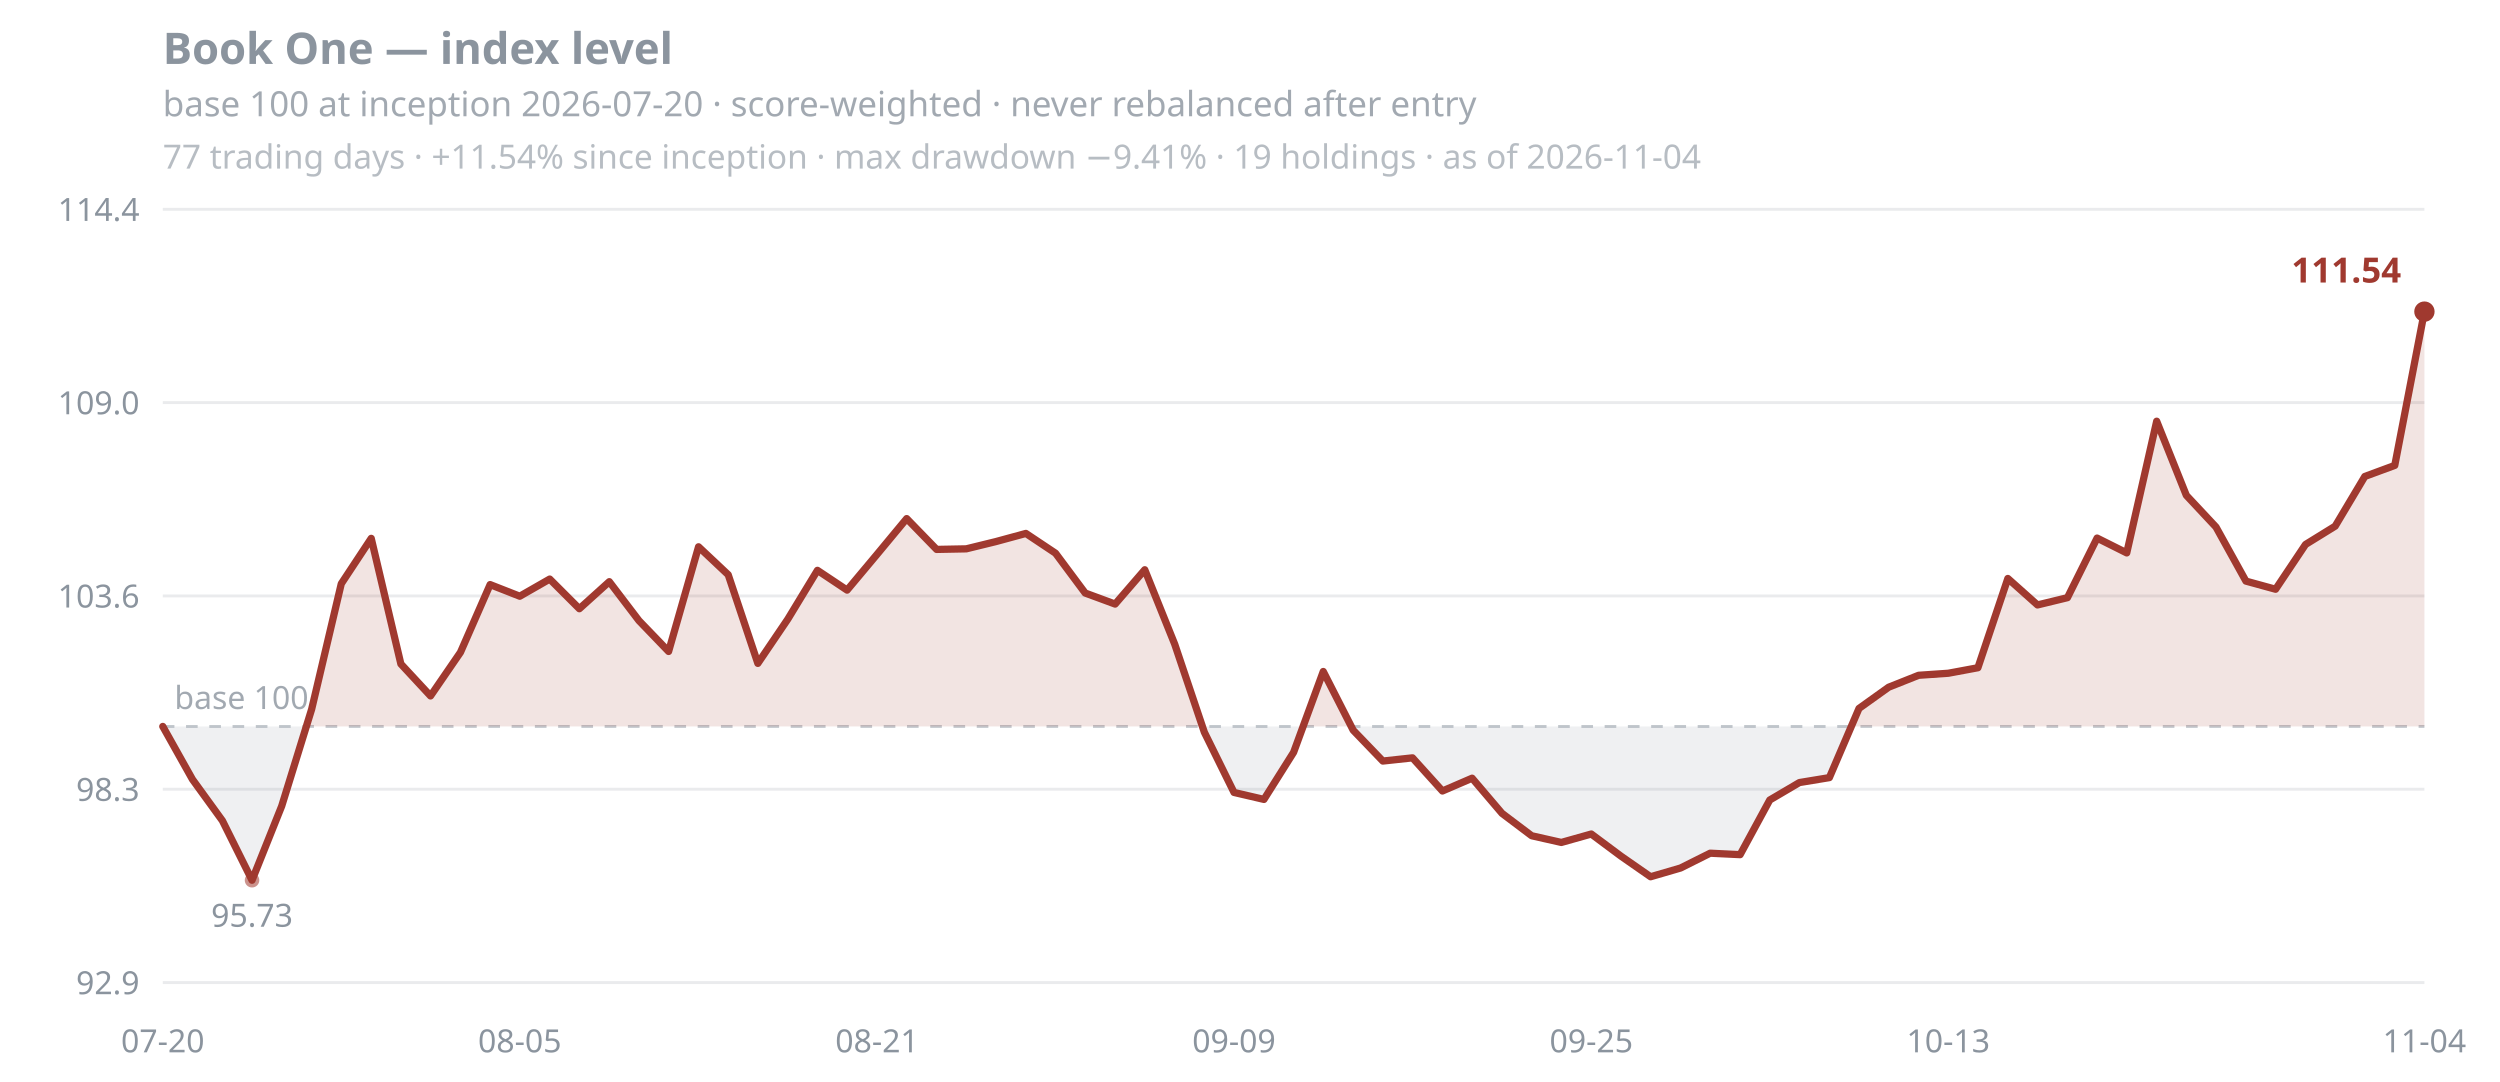
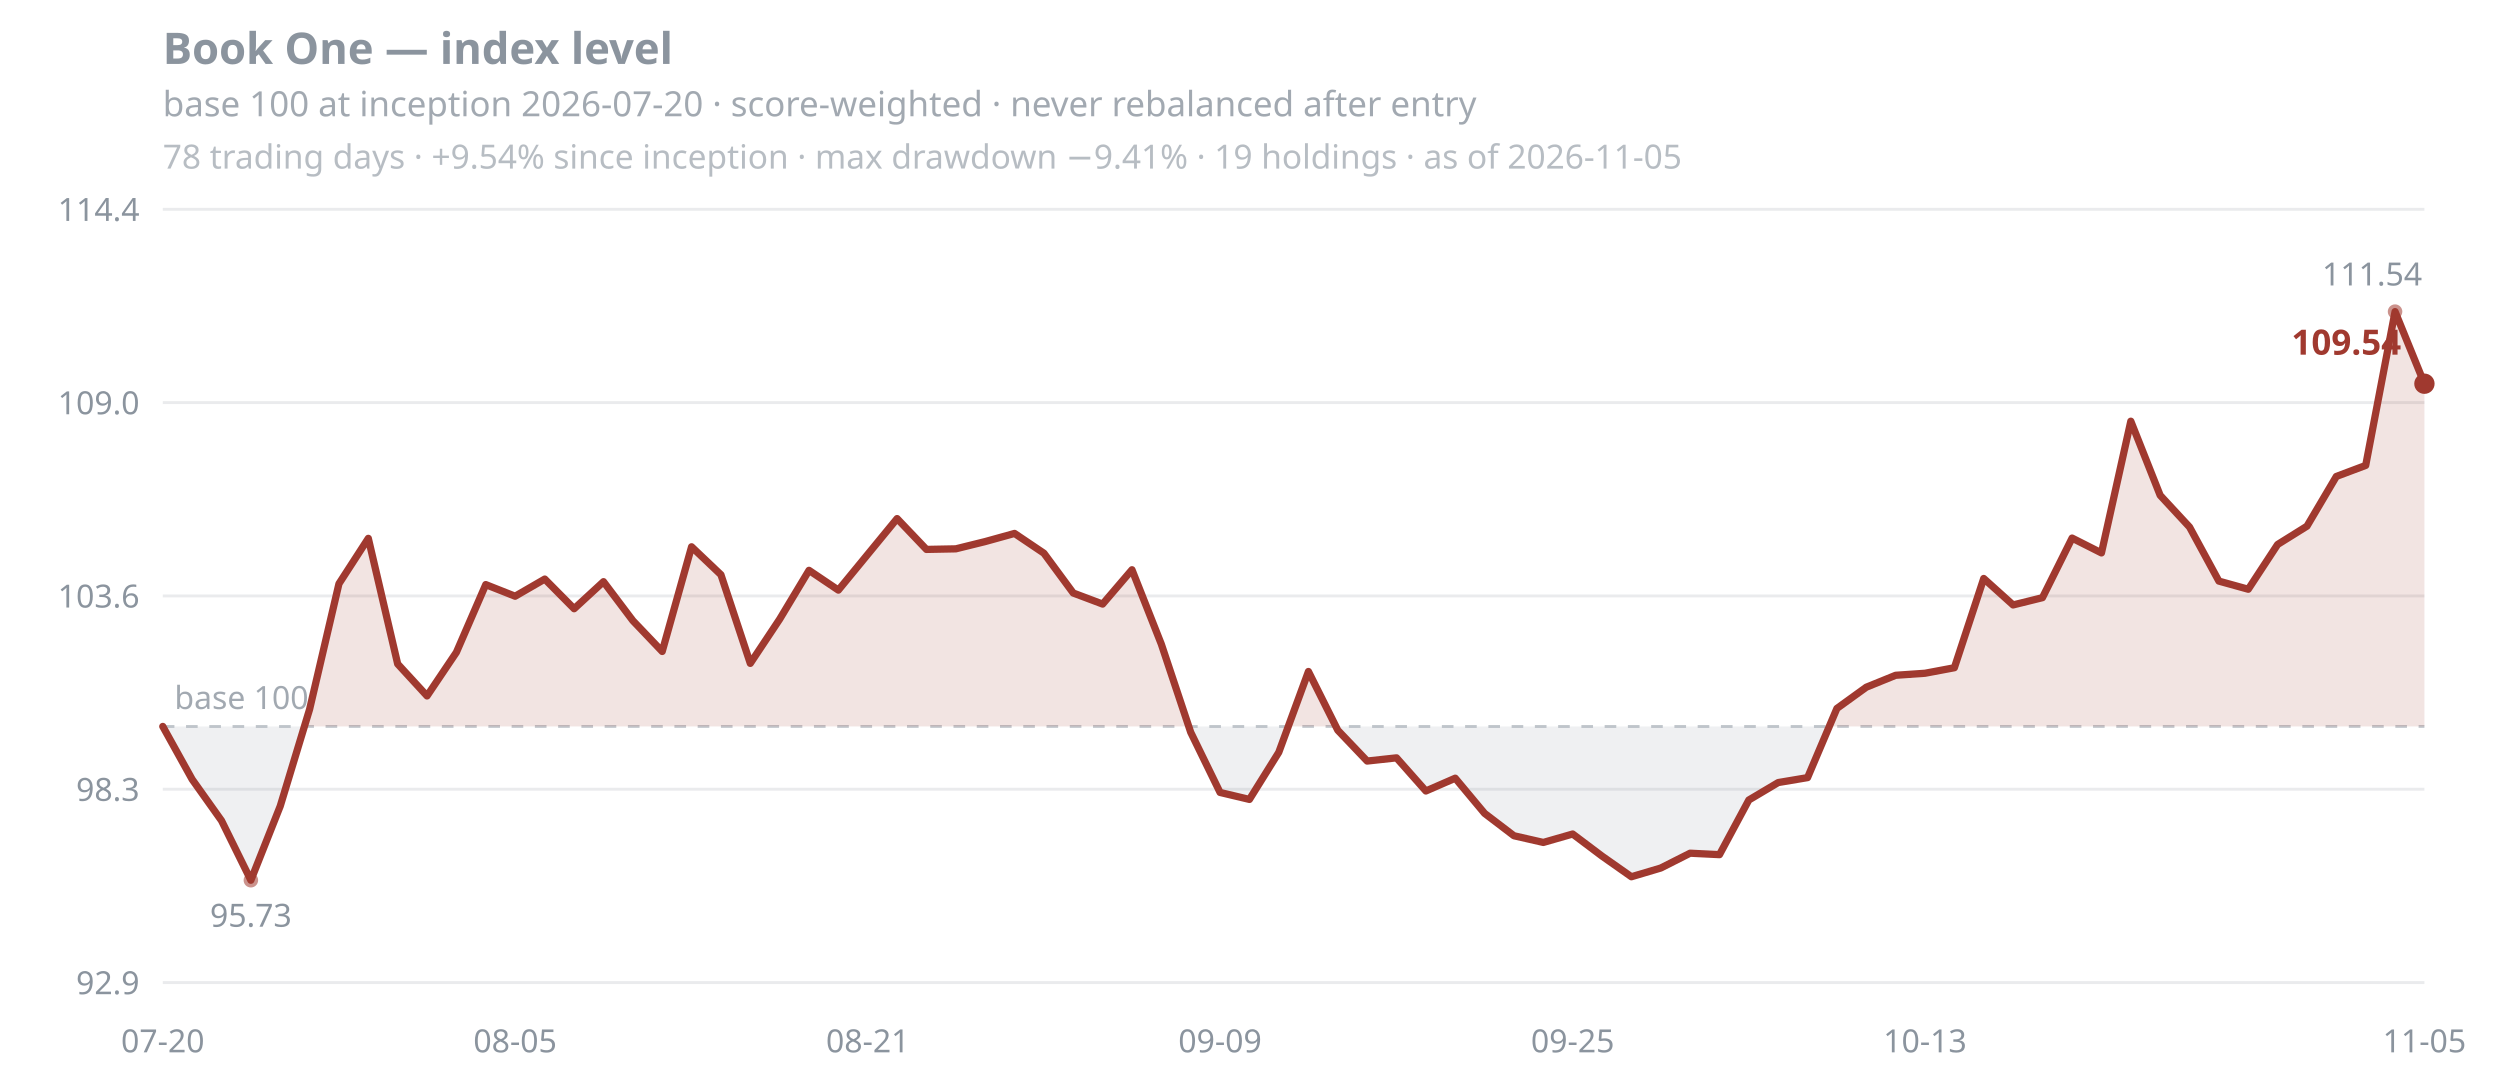
<svg xmlns="http://www.w3.org/2000/svg" viewBox="0 0 860 372" font-family="ui-sans-serif,system-ui,sans-serif">
  <text x="56" y="22" font-size="15" font-weight="600" fill="#8b949e">Book One — index level</text>
  <text x="56" y="40" font-size="12" fill="#8b949e" opacity="0.8">base 100 at inception 2026-07-20 · score-weighted · never rebalanced after entry</text>
-   <text x="56" y="58" font-size="11.5" fill="#8b949e" opacity="0.62">77 trading days · +11.54% since inception · max drawdown −9.41% · 19 holdings · as of 2026-11-04</text>
+   <text x="56" y="58" font-size="11.5" fill="#8b949e" opacity="0.62">78 trading days · +9.54% since inception · max drawdown −9.41% · 19 holdings · as of 2026-11-05</text>
  <line x1="56" y1="338.0" x2="834" y2="338.0" stroke="#8b949e" stroke-opacity="0.18" />
  <text x="48" y="342.0" font-size="11" fill="#8b949e" text-anchor="end">92.9</text>
  <line x1="56" y1="271.5" x2="834" y2="271.5" stroke="#8b949e" stroke-opacity="0.18" />
  <text x="48" y="275.5" font-size="11" fill="#8b949e" text-anchor="end">98.3</text>
  <line x1="56" y1="205.0" x2="834" y2="205.0" stroke="#8b949e" stroke-opacity="0.18" />
  <text x="48" y="209.0" font-size="11" fill="#8b949e" text-anchor="end">103.6</text>
  <line x1="56" y1="138.5" x2="834" y2="138.5" stroke="#8b949e" stroke-opacity="0.18" />
  <text x="48" y="142.5" font-size="11" fill="#8b949e" text-anchor="end">109.0</text>
  <line x1="56" y1="72.0" x2="834" y2="72.0" stroke="#8b949e" stroke-opacity="0.18" />
  <text x="48" y="76.0" font-size="11" fill="#8b949e" text-anchor="end">114.4</text>
  <line x1="56" y1="249.9" x2="834" y2="249.9" stroke="#8b949e" stroke-opacity="0.5" stroke-dasharray="4 4" />
  <text x="60" y="243.9" font-size="11" fill="#8b949e" text-anchor="start" opacity="0.8">base 100</text>
  <text x="56.0" y="362" font-size="11" fill="#8b949e" text-anchor="middle">07-20</text>
-   <text x="178.8" y="362" font-size="11" fill="#8b949e" text-anchor="middle">08-05</text>
-   <text x="301.7" y="362" font-size="11" fill="#8b949e" text-anchor="middle">08-21</text>
-   <text x="424.5" y="362" font-size="11" fill="#8b949e" text-anchor="middle">09-09</text>
-   <text x="547.4" y="362" font-size="11" fill="#8b949e" text-anchor="middle">09-25</text>
-   <text x="670.2" y="362" font-size="11" fill="#8b949e" text-anchor="middle">10-13</text>
-   <text x="834.0" y="362" font-size="11" fill="#8b949e" text-anchor="middle">11-04</text>
+   <text x="177.2" y="362" font-size="11" fill="#8b949e" text-anchor="middle">08-05</text>
+   <text x="298.5" y="362" font-size="11" fill="#8b949e" text-anchor="middle">08-21</text>
+   <text x="419.7" y="362" font-size="11" fill="#8b949e" text-anchor="middle">09-09</text>
+   <text x="541.0" y="362" font-size="11" fill="#8b949e" text-anchor="middle">09-25</text>
+   <text x="662.2" y="362" font-size="11" fill="#8b949e" text-anchor="middle">10-13</text>
+   <text x="834.0" y="362" font-size="11" fill="#8b949e" text-anchor="middle">11-05</text>
  <defs>
    <clipPath id="above">
      <rect x="56" y="72" width="778" height="177.9" />
    </clipPath>
    <clipPath id="below">
      <rect x="56" y="249.9" width="778" height="88.1" />
    </clipPath>
  </defs>
-   <polygon points="56.0,249.9 56.0,249.9 66.2,268.1 76.5,282.3 86.7,302.8 96.9,277.3 107.2,244.0 117.4,200.8 127.7,185.2 137.9,228.4 148.1,239.4 158.4,224.4 168.6,201.1 178.8,205.1 189.1,199.2 199.3,209.4 209.6,200.1 219.8,213.5 230.0,224.1 240.3,188.1 250.5,197.7 260.7,228.2 271.0,213.0 281.2,196.2 291.4,203.0 301.7,190.7 311.9,178.4 322.2,189.0 332.4,188.8 342.6,186.3 352.9,183.5 363.1,190.3 373.3,204.0 383.6,207.8 393.8,196.0 404.1,221.6 414.3,251.9 424.5,272.6 434.8,275.0 445.0,258.8 455.2,231.0 465.5,251.2 475.7,261.8 485.9,260.7 496.2,272.1 506.4,267.7 516.7,279.8 526.9,287.5 537.1,289.8 547.4,286.9 557.6,294.5 567.8,301.6 578.1,298.6 588.3,293.5 598.6,294.0 608.8,275.2 619.0,269.2 629.3,267.5 639.5,243.7 649.7,236.4 660.0,232.3 670.2,231.6 680.4,229.7 690.7,199.0 700.9,208.1 711.2,205.6 721.4,185.1 731.6,190.2 741.9,144.9 752.1,170.4 762.3,181.3 772.6,199.9 782.8,202.7 793.1,187.3 803.3,181.0 813.5,163.9 823.8,160.1 834.0,107.2 834.0,249.9" fill="#a0392f" fill-opacity="0.14" clip-path="url(#above)" />
-   <polygon points="56.0,249.9 56.0,249.9 66.2,268.1 76.5,282.3 86.7,302.8 96.9,277.3 107.2,244.0 117.4,200.8 127.7,185.2 137.9,228.4 148.1,239.4 158.4,224.4 168.6,201.1 178.8,205.1 189.1,199.2 199.3,209.4 209.6,200.1 219.8,213.5 230.0,224.1 240.3,188.1 250.5,197.7 260.7,228.2 271.0,213.0 281.2,196.2 291.4,203.0 301.7,190.7 311.9,178.4 322.2,189.0 332.4,188.8 342.6,186.3 352.9,183.5 363.1,190.3 373.3,204.0 383.6,207.8 393.8,196.0 404.1,221.6 414.3,251.9 424.5,272.6 434.8,275.0 445.0,258.8 455.2,231.0 465.5,251.2 475.7,261.8 485.9,260.7 496.2,272.1 506.4,267.7 516.7,279.8 526.9,287.5 537.1,289.8 547.4,286.9 557.6,294.5 567.8,301.6 578.1,298.6 588.3,293.5 598.6,294.0 608.8,275.2 619.0,269.2 629.3,267.5 639.5,243.7 649.7,236.4 660.0,232.3 670.2,231.6 680.4,229.7 690.7,199.0 700.9,208.1 711.2,205.6 721.4,185.1 731.6,190.2 741.9,144.9 752.1,170.4 762.3,181.3 772.6,199.9 782.8,202.7 793.1,187.3 803.3,181.0 813.5,163.9 823.8,160.1 834.0,107.2 834.0,249.9" fill="#8b949e" fill-opacity="0.14" clip-path="url(#below)" />
-   <polyline points="56.0,249.9 66.2,268.1 76.5,282.3 86.7,302.8 96.9,277.3 107.2,244.0 117.4,200.8 127.7,185.2 137.9,228.4 148.1,239.4 158.4,224.4 168.6,201.1 178.8,205.1 189.1,199.2 199.3,209.4 209.6,200.1 219.8,213.5 230.0,224.1 240.3,188.1 250.5,197.7 260.7,228.2 271.0,213.0 281.2,196.2 291.4,203.0 301.7,190.7 311.9,178.4 322.2,189.0 332.4,188.8 342.6,186.3 352.9,183.5 363.1,190.3 373.3,204.0 383.6,207.8 393.8,196.0 404.1,221.6 414.3,251.9 424.5,272.6 434.8,275.0 445.0,258.8 455.2,231.0 465.5,251.2 475.7,261.8 485.9,260.7 496.2,272.1 506.4,267.7 516.7,279.8 526.9,287.5 537.1,289.8 547.4,286.9 557.6,294.5 567.8,301.6 578.1,298.6 588.3,293.5 598.6,294.0 608.8,275.2 619.0,269.2 629.3,267.5 639.5,243.7 649.7,236.4 660.0,232.3 670.2,231.6 680.4,229.7 690.7,199.0 700.9,208.1 711.2,205.6 721.4,185.1 731.6,190.2 741.9,144.9 752.1,170.4 762.3,181.3 772.6,199.9 782.8,202.7 793.1,187.3 803.3,181.0 813.5,163.9 823.8,160.1 834.0,107.2" fill="none" stroke="#a0392f" stroke-width="2.5" stroke-linejoin="round" stroke-linecap="round" />
-   <circle cx="86.7" cy="302.8" r="2.5" fill="#a0392f" fill-opacity="0.55" />
-   <text x="86.7" y="318.8" font-size="11" fill="#8b949e" text-anchor="middle">95.73</text>
-   <circle cx="834.0" cy="107.2" r="3.5" fill="#a0392f" />
-   <text x="826.0" y="97.2" font-size="12" font-weight="600" fill="#a0392f" text-anchor="end">111.54</text>
+   <polygon points="56.0,249.9 56.0,249.9 66.1,268.1 76.2,282.3 86.3,302.8 96.4,277.3 106.5,244.0 116.6,200.8 126.7,185.2 136.8,228.4 146.9,239.4 157.0,224.4 167.1,201.1 177.2,205.1 187.4,199.2 197.5,209.4 207.6,200.1 217.7,213.5 227.8,224.1 237.9,188.1 248.0,197.7 258.1,228.2 268.2,213.0 278.3,196.2 288.4,203.0 298.5,190.7 308.6,178.4 318.7,189.0 328.8,188.8 338.9,186.3 349.0,183.5 359.1,190.3 369.2,204.0 379.3,207.8 389.4,196.0 399.5,221.6 409.6,251.9 419.7,272.6 429.8,275.0 439.9,258.8 450.1,231.0 460.2,251.2 470.3,261.8 480.4,260.7 490.5,272.1 500.6,267.7 510.7,279.8 520.8,287.5 530.9,289.8 541.0,286.9 551.1,294.5 561.2,301.6 571.3,298.6 581.4,293.5 591.5,294.0 601.6,275.2 611.7,269.2 621.8,267.5 631.9,243.7 642.0,236.4 652.1,232.3 662.2,231.6 672.3,229.7 682.4,199.0 692.5,208.1 702.6,205.6 712.8,185.1 722.9,190.2 733.0,144.9 743.1,170.4 753.2,181.3 763.3,199.9 773.4,202.7 783.5,187.3 793.6,181.0 803.7,163.9 813.8,160.1 823.9,107.2 834.0,132.0 834.0,249.9" fill="#a0392f" fill-opacity="0.14" clip-path="url(#above)" />
+   <polygon points="56.0,249.9 56.0,249.9 66.1,268.1 76.2,282.3 86.3,302.8 96.4,277.3 106.5,244.0 116.6,200.8 126.7,185.2 136.8,228.4 146.9,239.4 157.0,224.4 167.1,201.1 177.2,205.1 187.4,199.2 197.5,209.4 207.6,200.1 217.7,213.5 227.8,224.1 237.9,188.1 248.0,197.7 258.1,228.2 268.2,213.0 278.3,196.2 288.4,203.0 298.5,190.7 308.6,178.4 318.7,189.0 328.8,188.8 338.9,186.3 349.0,183.5 359.1,190.3 369.2,204.0 379.3,207.8 389.4,196.0 399.5,221.6 409.6,251.9 419.7,272.6 429.8,275.0 439.9,258.8 450.1,231.0 460.2,251.2 470.3,261.8 480.4,260.7 490.5,272.1 500.6,267.7 510.7,279.8 520.8,287.5 530.9,289.8 541.0,286.9 551.1,294.5 561.2,301.6 571.3,298.6 581.4,293.5 591.5,294.0 601.6,275.2 611.7,269.2 621.8,267.5 631.9,243.7 642.0,236.4 652.1,232.3 662.2,231.6 672.3,229.7 682.4,199.0 692.5,208.1 702.6,205.6 712.8,185.1 722.9,190.2 733.0,144.9 743.1,170.4 753.2,181.3 763.3,199.9 773.4,202.7 783.5,187.3 793.6,181.0 803.7,163.9 813.8,160.1 823.9,107.2 834.0,132.0 834.0,249.9" fill="#8b949e" fill-opacity="0.14" clip-path="url(#below)" />
+   <polyline points="56.0,249.9 66.1,268.1 76.2,282.3 86.3,302.8 96.4,277.3 106.5,244.0 116.6,200.8 126.7,185.2 136.8,228.4 146.9,239.4 157.0,224.4 167.1,201.1 177.2,205.1 187.4,199.2 197.5,209.4 207.6,200.1 217.7,213.5 227.8,224.1 237.9,188.1 248.0,197.7 258.1,228.2 268.2,213.0 278.3,196.2 288.4,203.0 298.5,190.7 308.6,178.4 318.7,189.0 328.8,188.8 338.9,186.3 349.0,183.5 359.1,190.3 369.2,204.0 379.3,207.8 389.4,196.0 399.5,221.6 409.6,251.9 419.7,272.6 429.8,275.0 439.9,258.8 450.1,231.0 460.2,251.2 470.3,261.8 480.4,260.7 490.5,272.1 500.6,267.7 510.7,279.8 520.8,287.5 530.9,289.8 541.0,286.9 551.1,294.5 561.2,301.6 571.3,298.6 581.4,293.5 591.5,294.0 601.6,275.2 611.7,269.2 621.8,267.5 631.9,243.7 642.0,236.4 652.1,232.3 662.2,231.6 672.3,229.7 682.4,199.0 692.5,208.1 702.6,205.6 712.8,185.1 722.9,190.2 733.0,144.9 743.1,170.4 753.2,181.3 763.3,199.9 773.4,202.7 783.5,187.3 793.6,181.0 803.7,163.9 813.8,160.1 823.9,107.2 834.0,132.0" fill="none" stroke="#a0392f" stroke-width="2.5" stroke-linejoin="round" stroke-linecap="round" />
+   <circle cx="86.3" cy="302.8" r="2.5" fill="#a0392f" fill-opacity="0.55" />
+   <text x="86.3" y="318.8" font-size="11" fill="#8b949e" text-anchor="middle">95.73</text>
+   <circle cx="823.9" cy="107.2" r="2.5" fill="#a0392f" fill-opacity="0.55" />
+   <text x="816.0" y="98.2" font-size="11" fill="#8b949e" text-anchor="middle">111.54</text>
+   <circle cx="834.0" cy="132.0" r="3.5" fill="#a0392f" />
+   <text x="826.0" y="122.0" font-size="12" font-weight="600" fill="#a0392f" text-anchor="end">109.54</text>
</svg>
